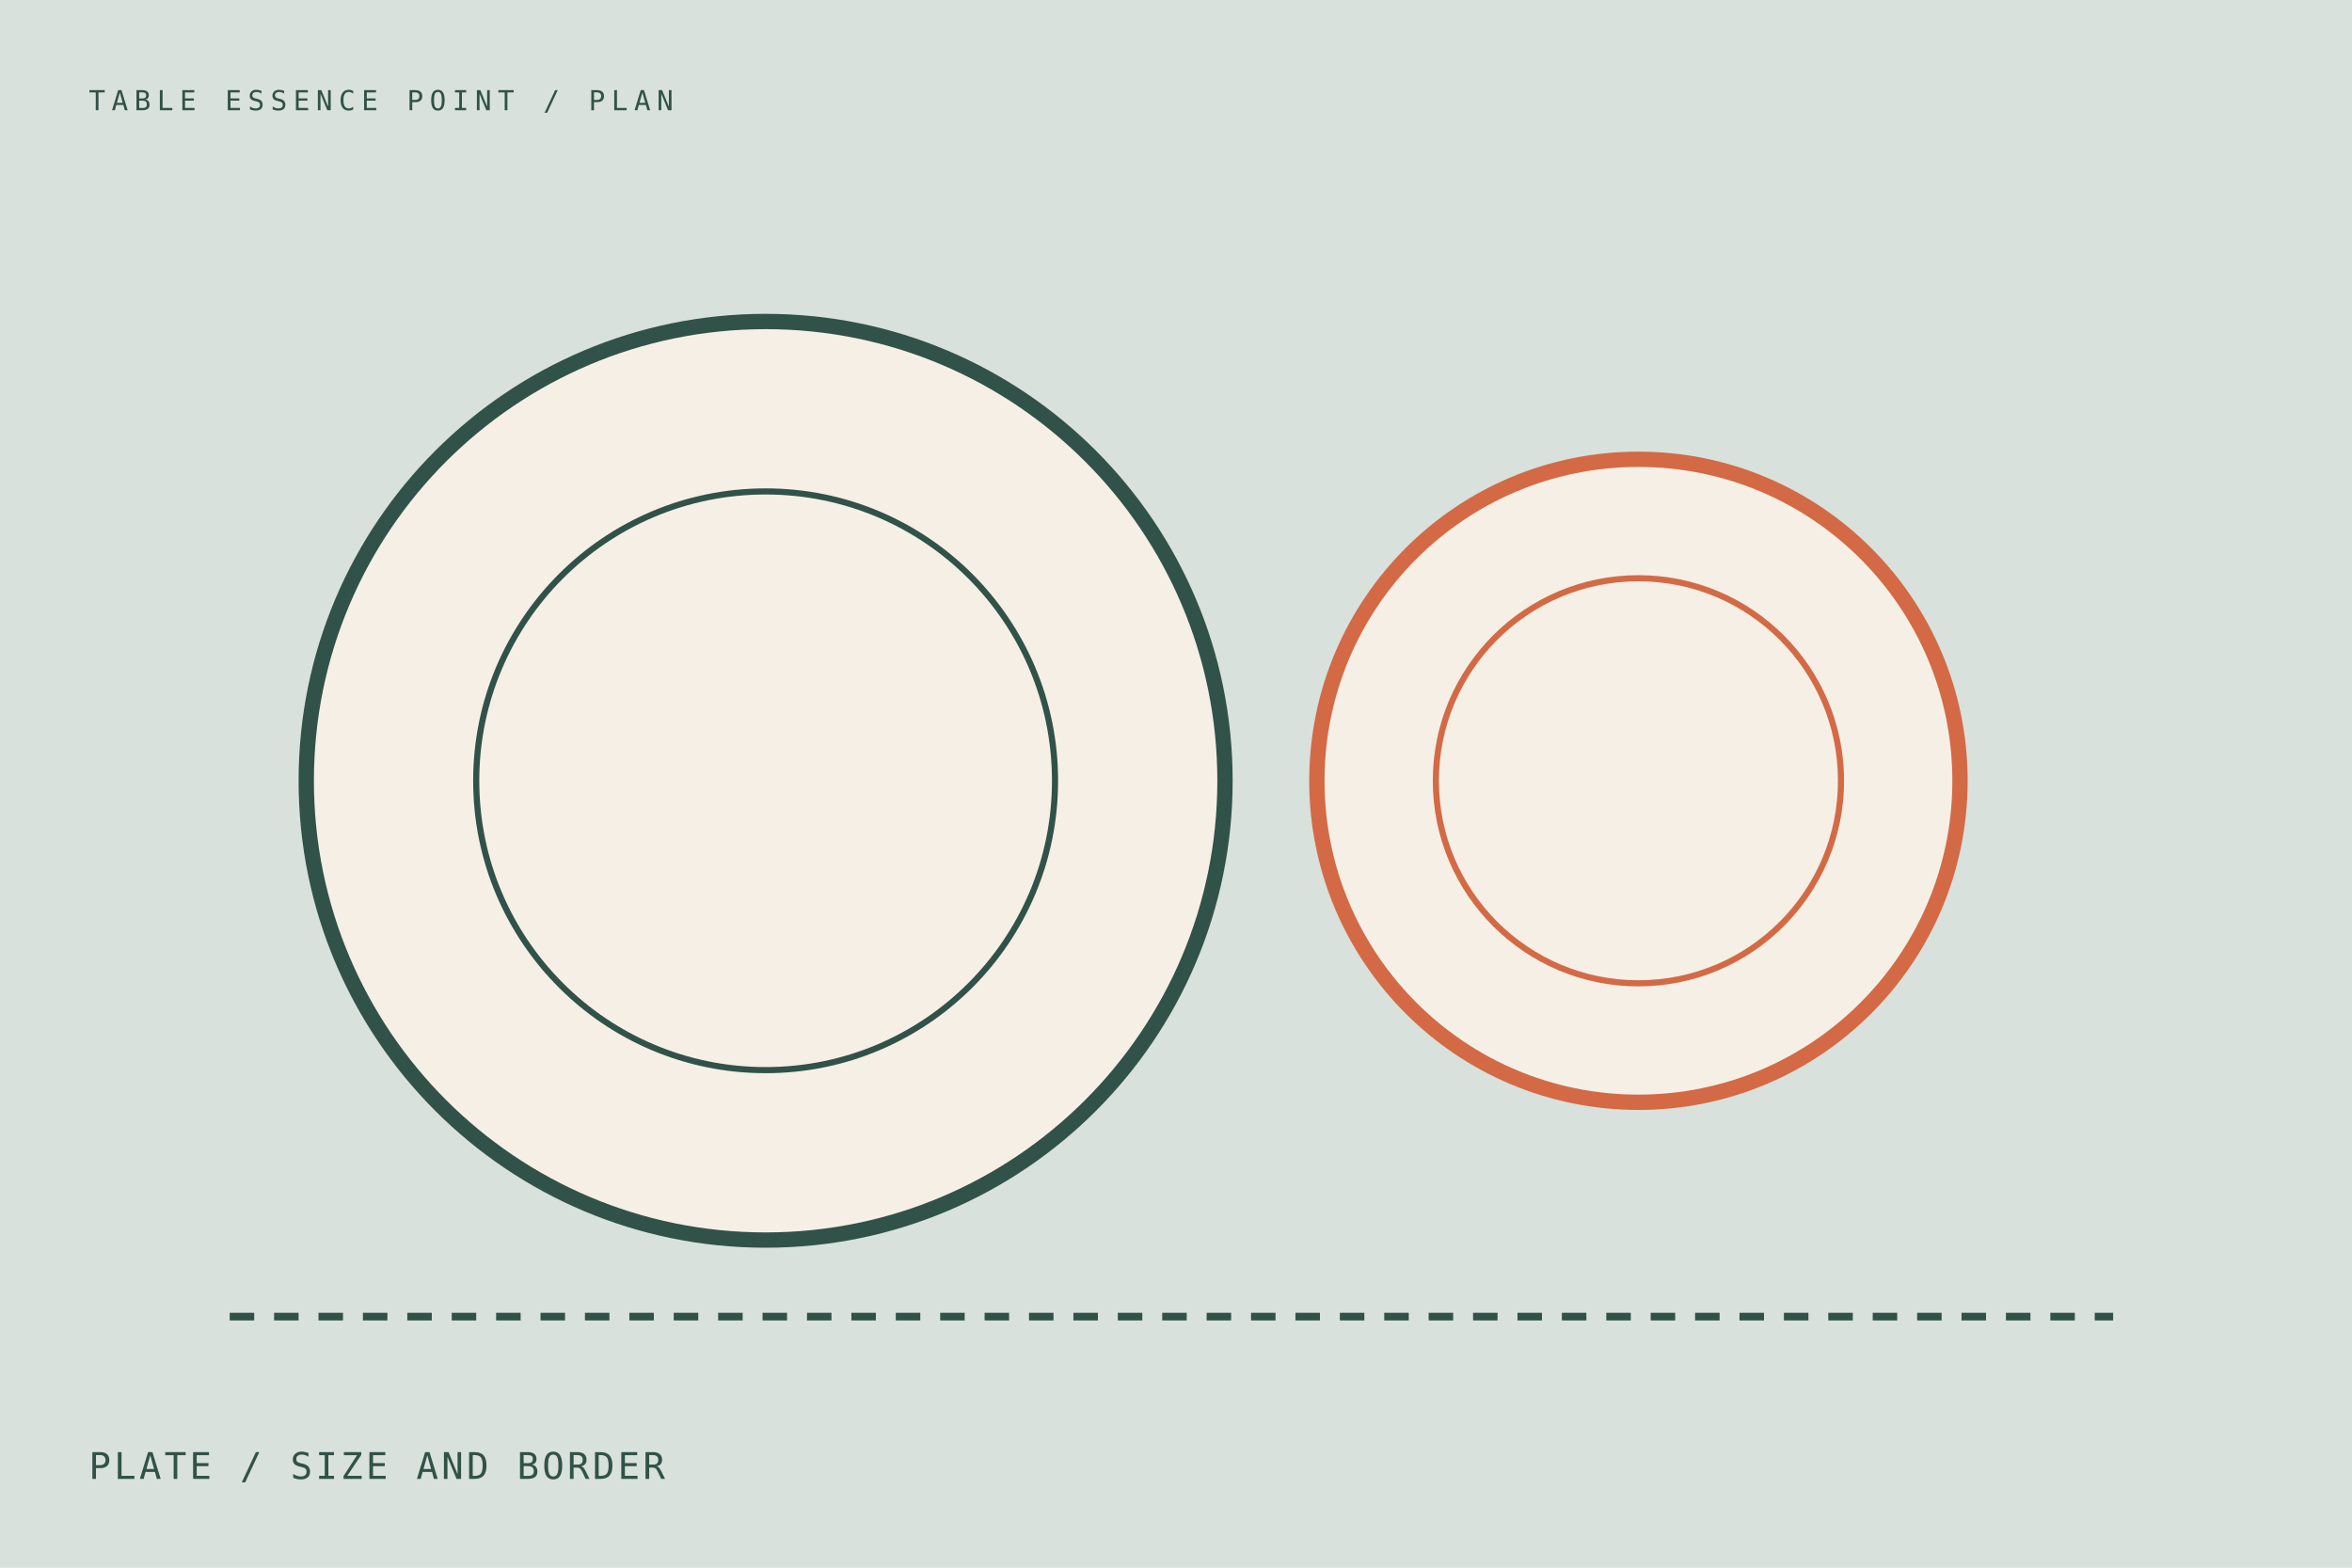
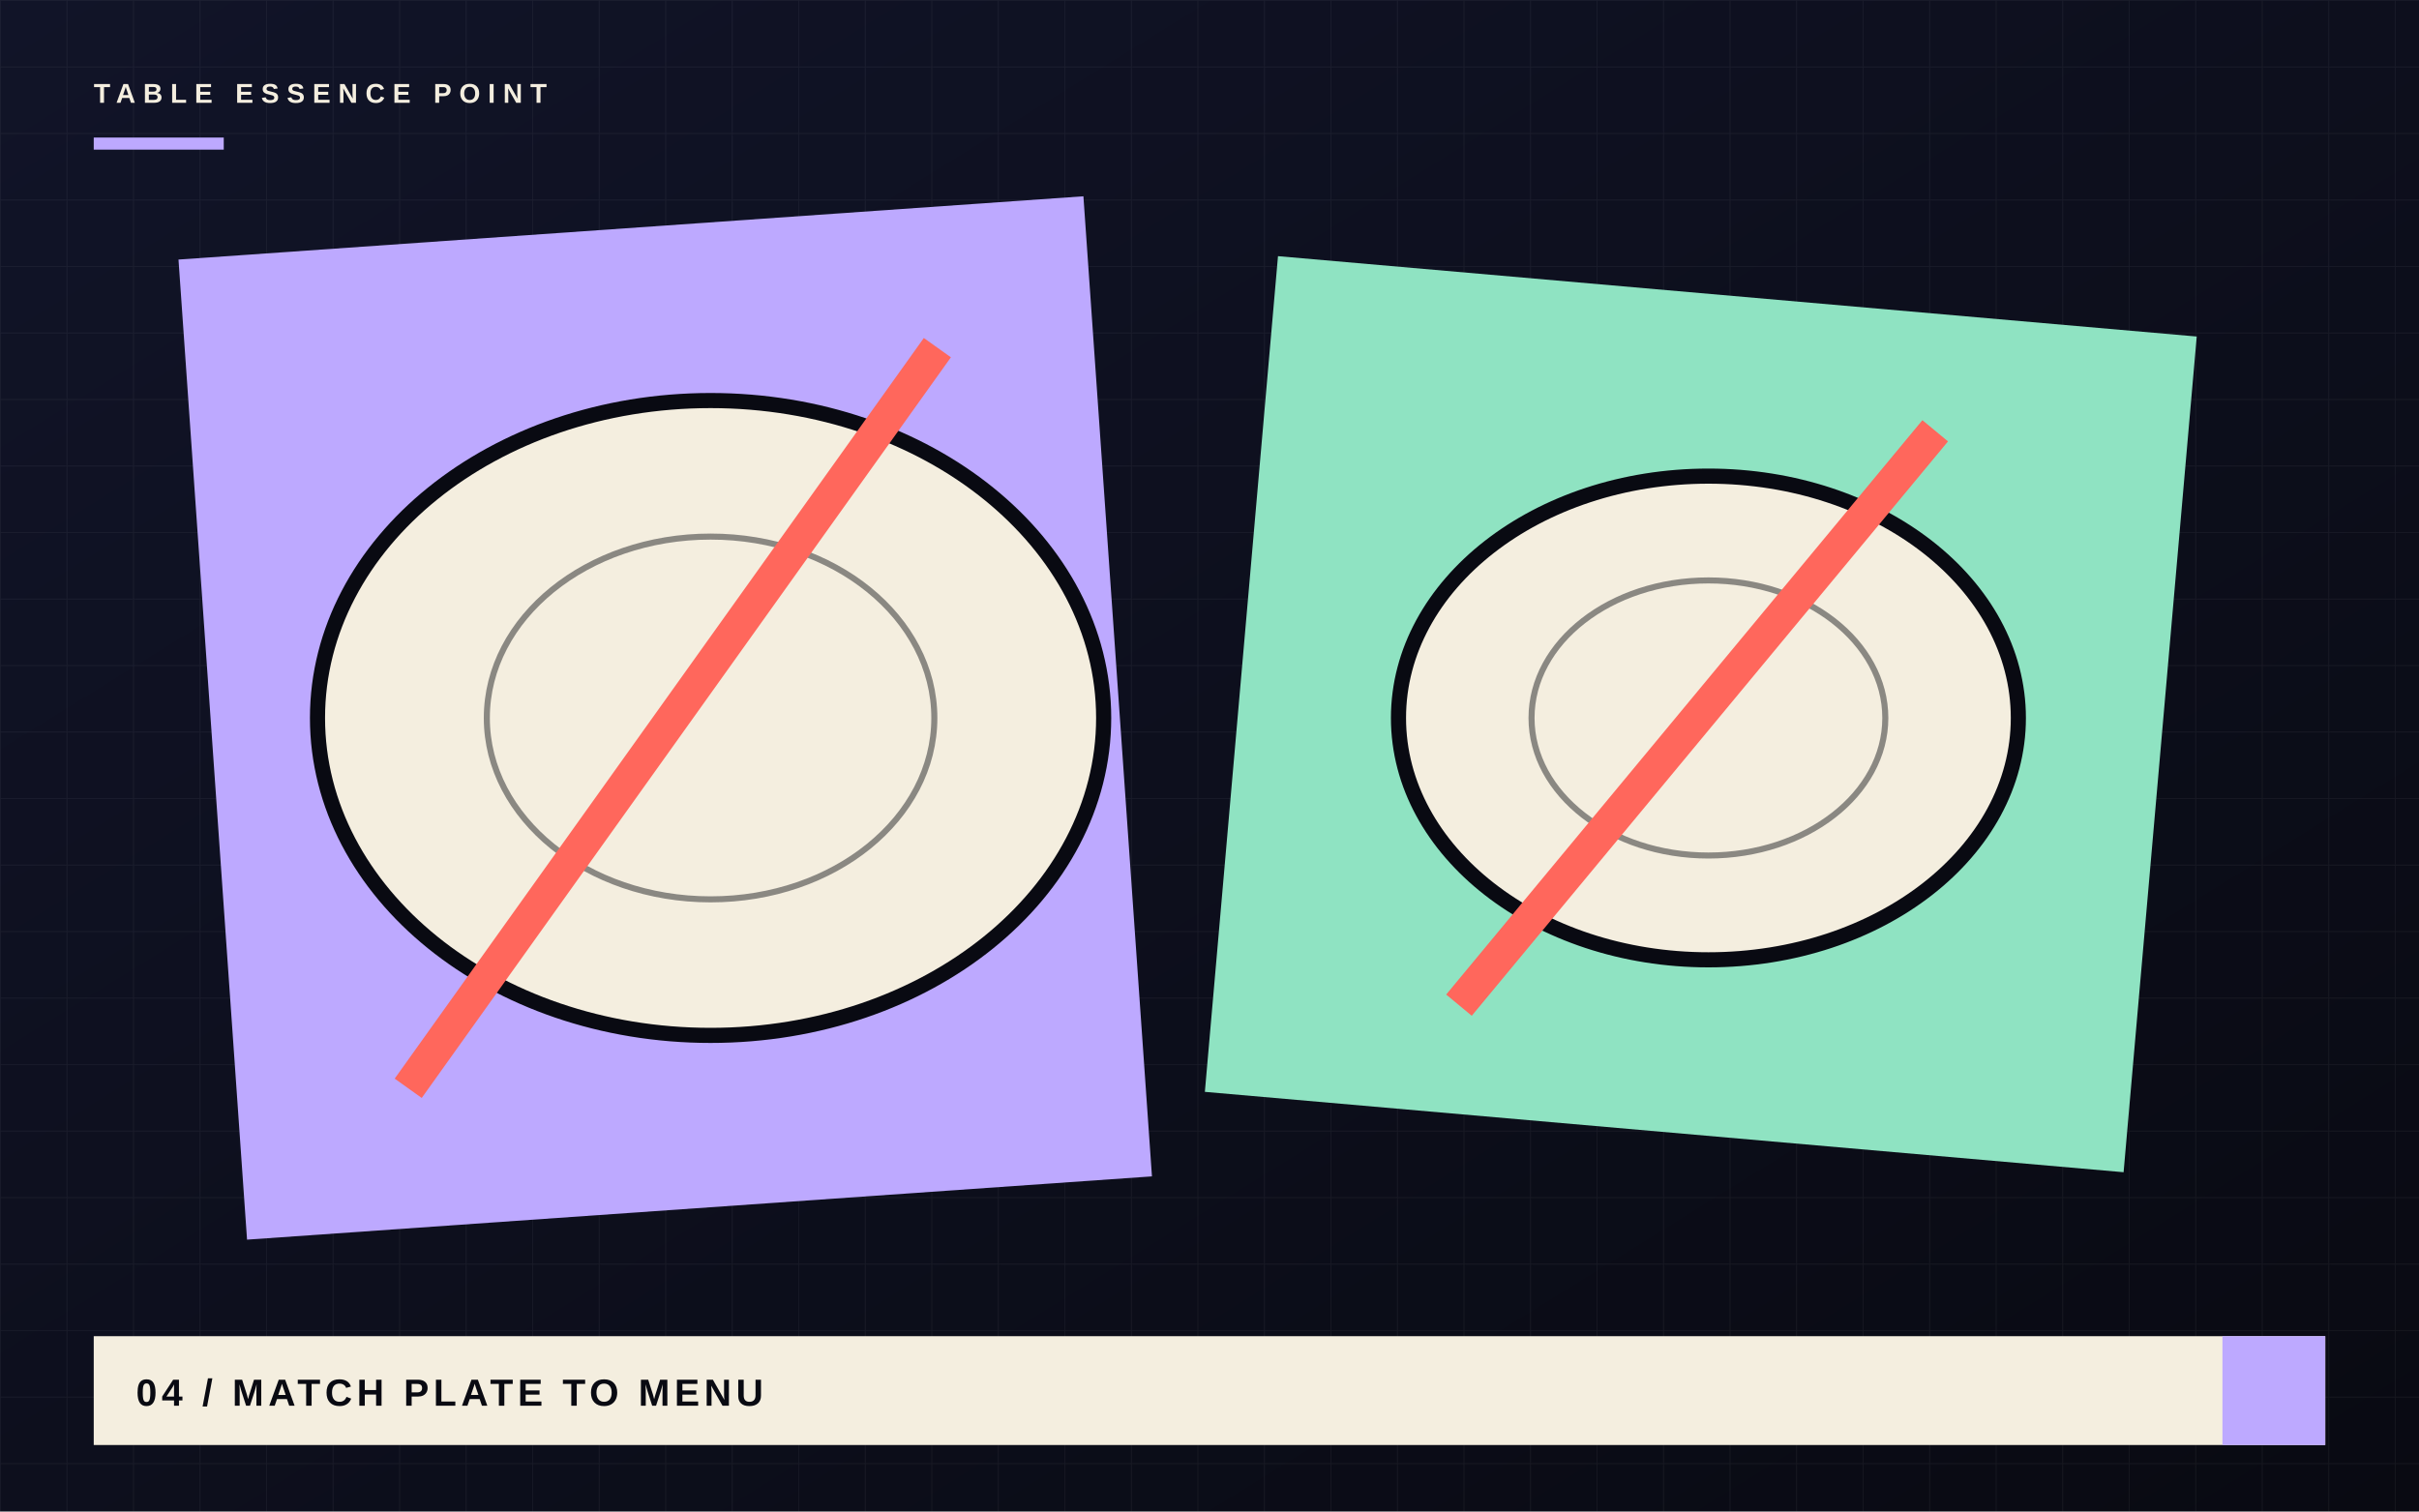
- <svg xmlns="http://www.w3.org/2000/svg" width="1536" height="1024" viewBox="0 0 1536 1024">
-   <rect width="1536" height="1024" fill="#D8E1DB" />
-   <text x="58" y="72" fill="#315248" font-family="monospace" font-size="18" letter-spacing="4">TABLE ESSENCE POINT / PLAN</text>
-   <text x="58" y="966" fill="#315248" font-family="monospace" font-size="24" letter-spacing="2">PLATE / SIZE AND BORDER</text>
-   <circle cx="500" cy="510" r="300" fill="#F6EFE5" stroke="#315248" stroke-width="10" />
-   <circle cx="500" cy="510" r="189.0" fill="none" stroke="#315248" stroke-width="4" />
-   <circle cx="1070" cy="510" r="210" fill="#F6EFE5" stroke="#D36A45" stroke-width="10" />
-   <circle cx="1070" cy="510" r="132.3" fill="none" stroke="#D36A45" stroke-width="4" />
-   <path d="M150 860 H1380" stroke="#315248" stroke-width="5" stroke-dasharray="16 13" />
+ <svg xmlns="http://www.w3.org/2000/svg" width="1600" height="1000" viewBox="0 0 1600 1000" role="img" aria-labelledby="t d">
+   <defs>
+     <linearGradient id="g" x1="0" y1="0" x2="1" y2="1">
+       <stop stop-color="#111428" />
+       <stop offset="1" stop-color="#090A12" />
+     </linearGradient>
+     <pattern id="grid" width="44" height="44" patternUnits="userSpaceOnUse">
+       <path d="M44 0H0V44" fill="none" stroke="#ffffff" stroke-opacity=".055" />
+     </pattern>
+     <filter id="shadow" x="-20%" y="-20%" width="150%" height="150%">
+       <feDropShadow dx="16" dy="18" stdDeviation="7" flood-color="#000" flood-opacity=".32" />
+     </filter>
+   </defs>
+   <rect width="1600" height="1000" fill="url(#g)" />
+   <rect width="1600" height="1000" fill="url(#grid)" />
+   <text x="62" y="68" fill="#F4EEDF" font-family="Arial,sans-serif" font-size="18" font-weight="700" letter-spacing="5">TABLE ESSENCE POINT</text>
+   <rect x="62" y="91" width="86" height="8" fill="#BDA9FF" />
+   <rect x="140" y="150" width="600" height="650" fill="#BDA9FF" transform="rotate(-4 440 475)" />
+   <ellipse cx="470" cy="475" rx="260" ry="210" fill="#F4EEDF" stroke="#090A12" stroke-width="10" />
+   <ellipse cx="470" cy="475" rx="148" ry="120" fill="none" stroke="#090A12" stroke-width="4" opacity=".45" />
+   <rect x="820" y="195" width="610" height="555" fill="#8FE3C2" transform="rotate(5 1125 472)" />
+   <ellipse cx="1130" cy="475" rx="205" ry="160" fill="#F4EEDF" stroke="#090A12" stroke-width="10" />
+   <ellipse cx="1130" cy="475" rx="117" ry="91" fill="none" stroke="#090A12" stroke-width="4" opacity=".45" />
+   <path d="M270 720L620 230M965 665L1280 285" stroke="#FF675C" stroke-width="22" />
+   <rect x="62" y="884" width="1476" height="72" fill="#F4EEDF" />
+   <text x="90" y="930" fill="#090A12" font-family="Arial,sans-serif" font-size="25" font-weight="800" letter-spacing="3">04 / MATCH PLATE TO MENU</text>
+   <rect x="1470" y="884" width="68" height="72" fill="#BDA9FF" />
</svg>
